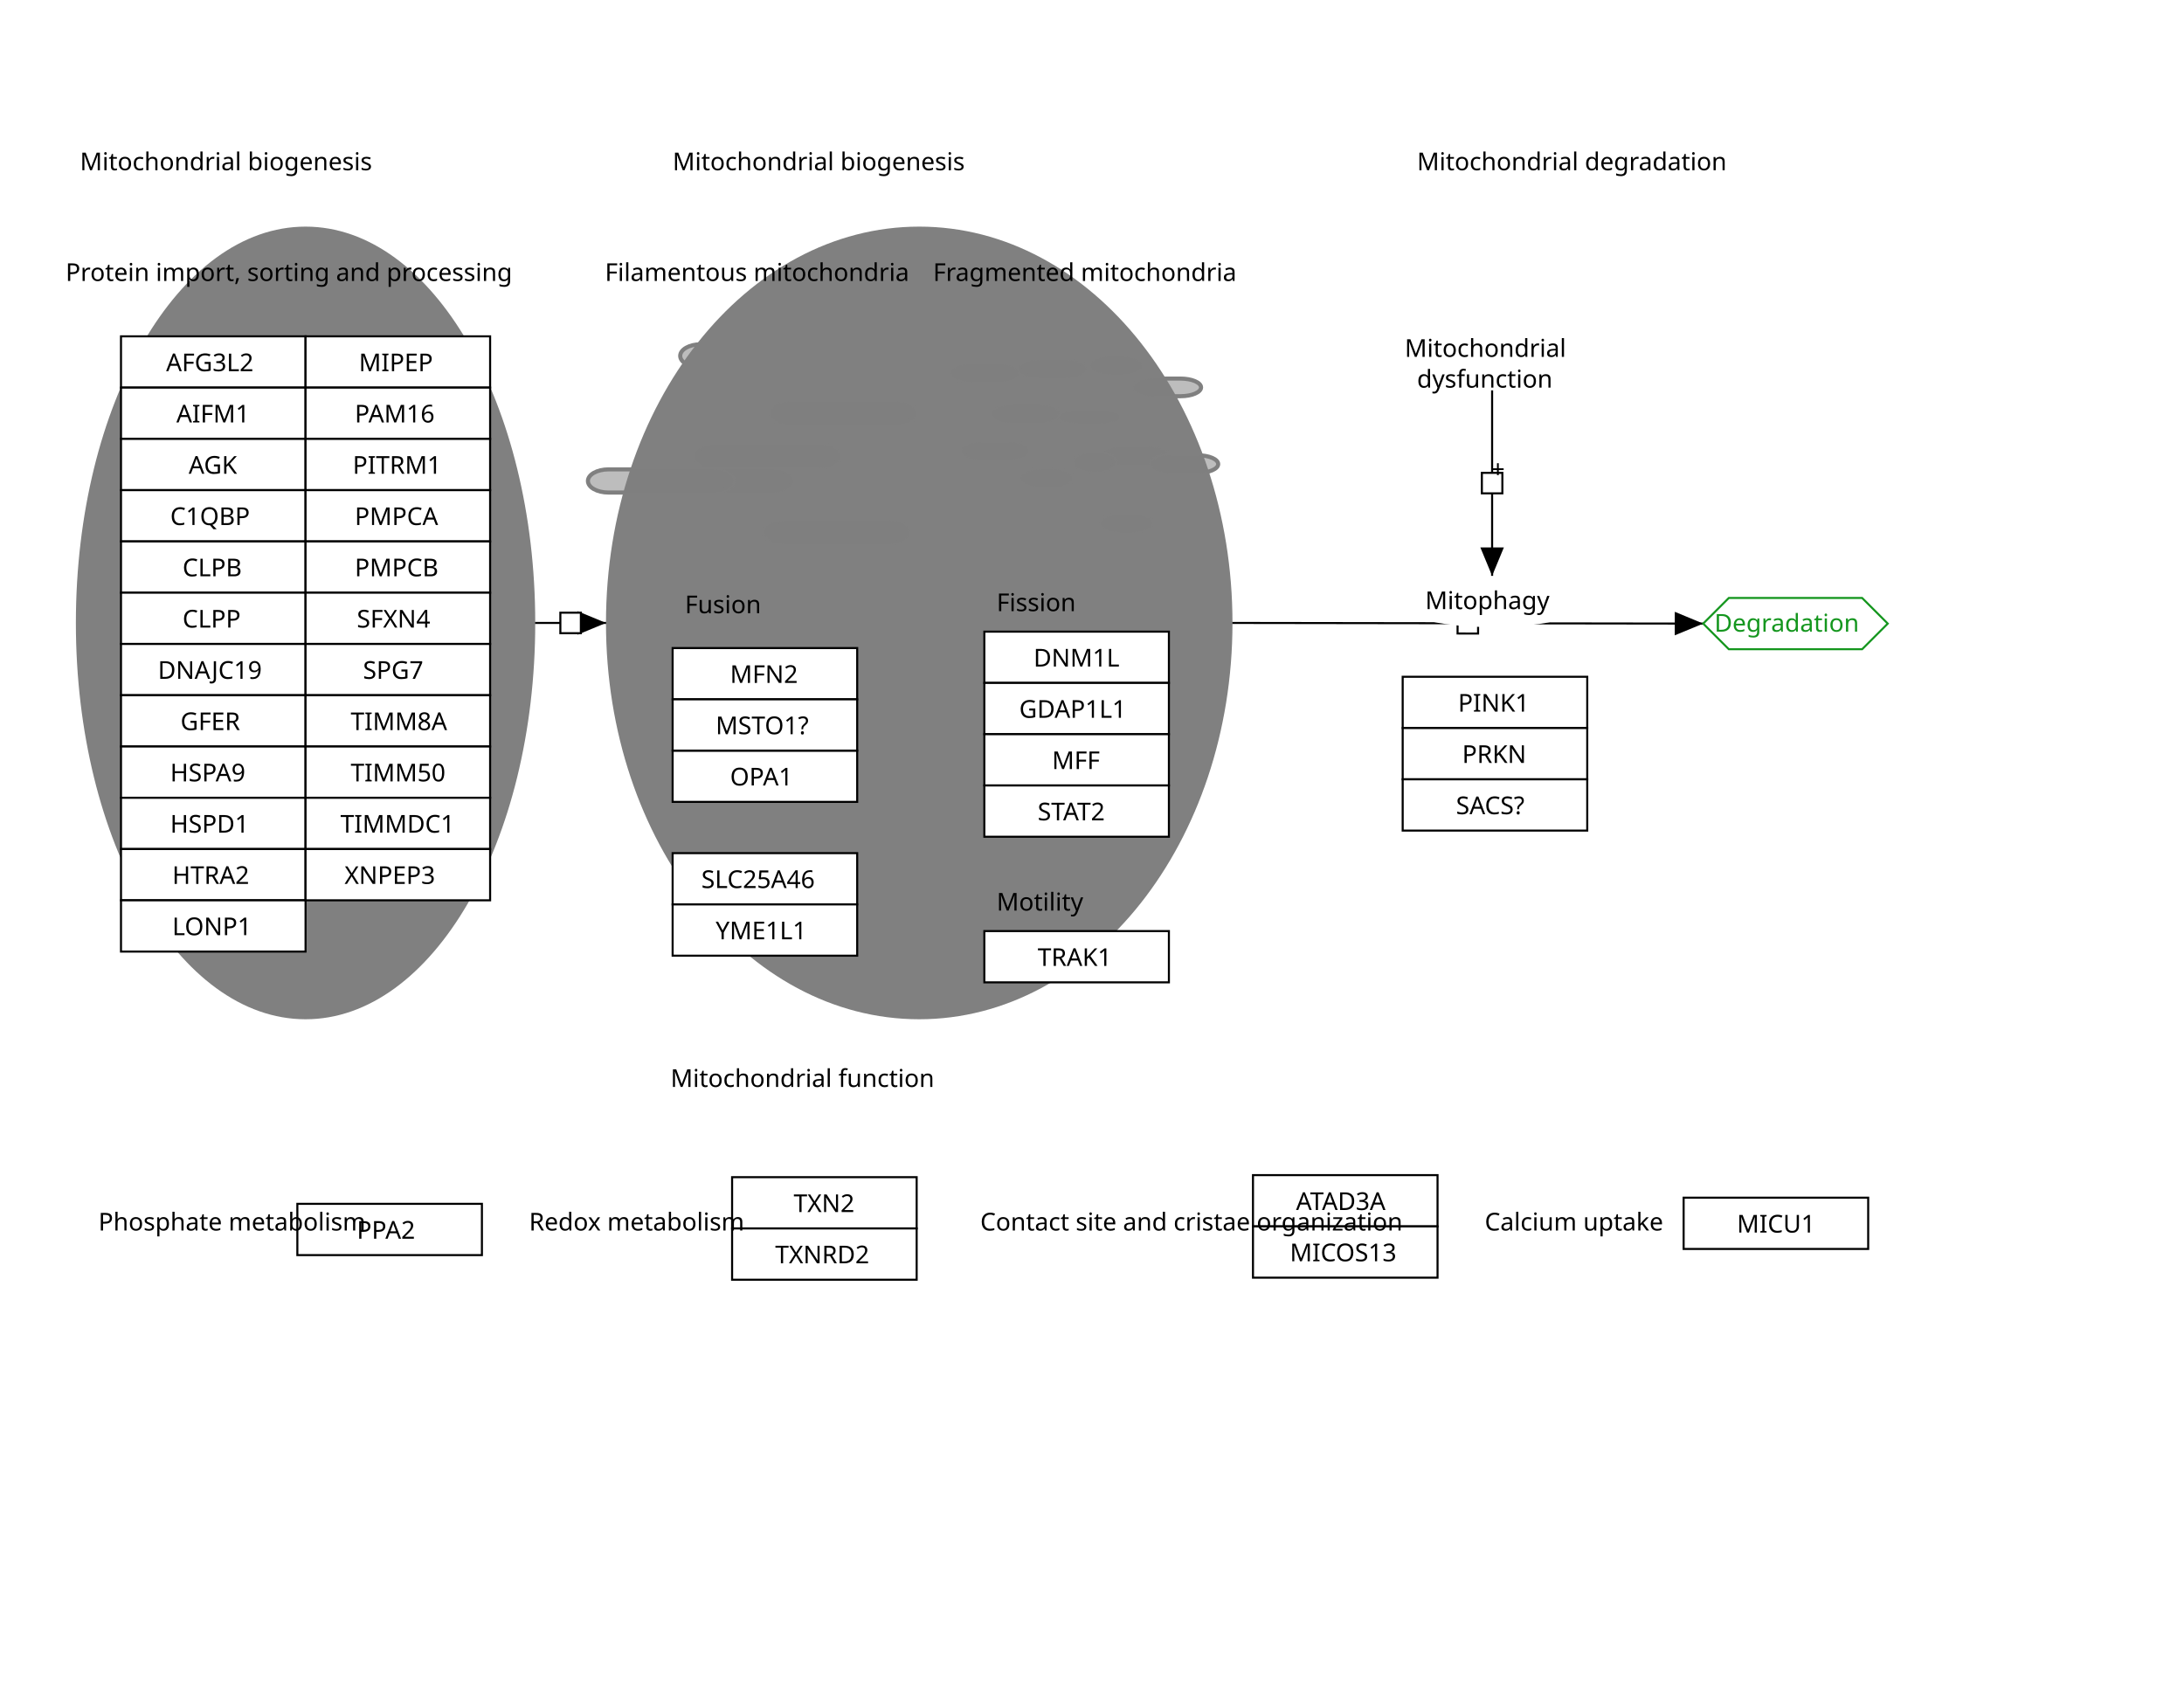
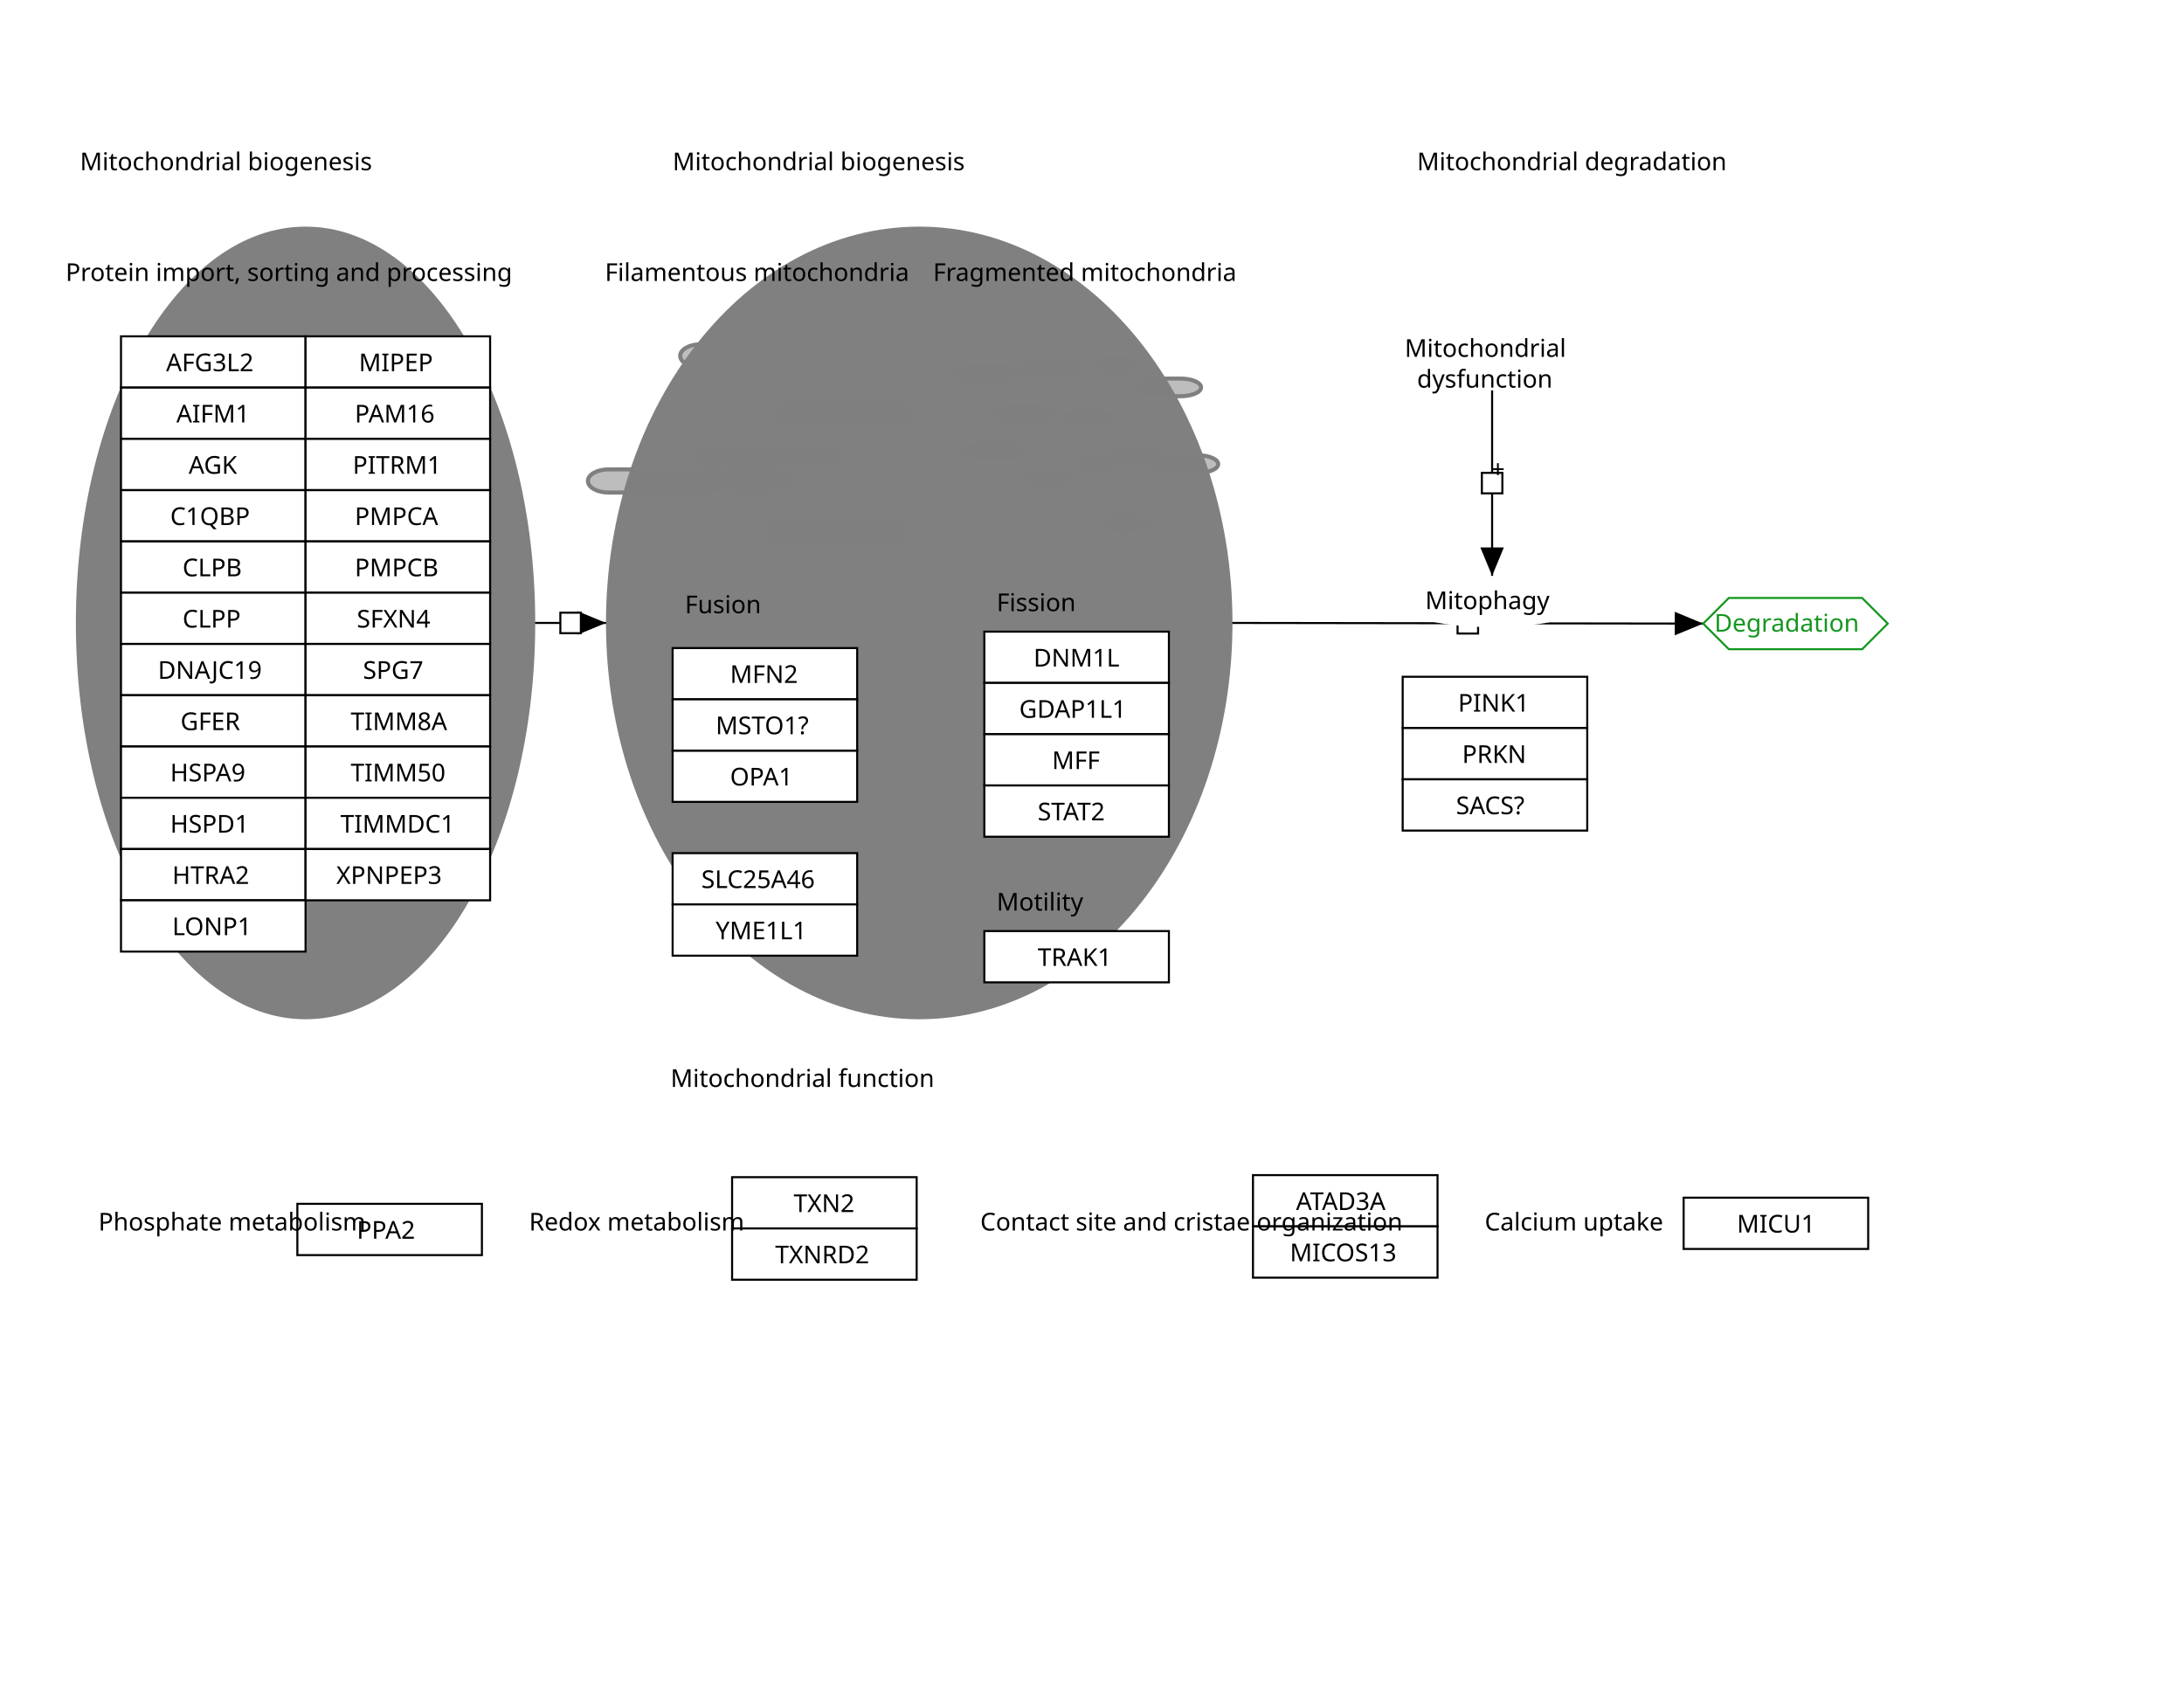
<svg xmlns="http://www.w3.org/2000/svg" fill-opacity="1" color-rendering="auto" color-interpolation="auto" text-rendering="auto" stroke="black" stroke-linecap="square" stroke-miterlimit="10" shape-rendering="auto" stroke-opacity="1" fill="black" stroke-dasharray="none" font-weight="normal" stroke-width="1" viewBox="0 0 1065 829" font-family="'Dialog'" font-style="normal" stroke-linejoin="miter" font-size="12px" stroke-dashoffset="0" image-rendering="auto">
  <defs id="genericDefs" />
  <g />
  <defs id="genericDefs" />
  <g>
    <g fill="white" text-rendering="geometricPrecision" color-interpolation="linearRGB" color-rendering="optimizeQuality" stroke="white" image-rendering="optimizeQuality">
      <rect x="-1" width="1067" height="831" y="-1" stroke="none" />
      <path fill="none" d="M261 303.75 L273.25 303.75" stroke="black" />
      <path fill="none" d="M283.25 303.75 L295.5 303.75" stroke="black" />
      <path fill="black" d="M281.642 309.49 L295.5 303.75 L281.642 298.01 Z" stroke="none" />
      <rect x="273.25" width="10" height="10" y="298.75" stroke="none" />
      <rect fill="none" x="273.25" width="10" height="10" y="298.75" stroke="black" />
    </g>
    <g font-size="10px" text-rendering="geometricPrecision" image-rendering="optimizeQuality" color-rendering="optimizeQuality" font-family="sans-serif" color-interpolation="linearRGB" font-weight="bold">
      <text x="278" xml:space="preserve" y="307" stroke="none" />
+       <path fill="none" d="M601 303.75 L710.77 303.904" />
+       <path fill="none" d="M720.77 303.918 L830.54 304.072" />
+       <path d="M816.674 309.793 L830.54 304.072 L816.69 298.312 Z" stroke="none" />
+     </g>
+     <g transform="translate(715.7701,303.9111) rotate(0.0804) translate(-715.7701,-303.9111)" fill="white" text-rendering="geometricPrecision" color-rendering="optimizeQuality" image-rendering="optimizeQuality" color-interpolation="linearRGB" stroke="white">
+       <rect x="710.77" width="10" height="10" y="298.911" stroke="none" />
+       <rect fill="none" x="710.77" width="10" height="10" y="298.911" stroke="black" />
+     </g>
+     <g font-size="10px" text-rendering="geometricPrecision" image-rendering="optimizeQuality" color-rendering="optimizeQuality" font-family="sans-serif" color-interpolation="linearRGB" font-weight="bold">
+       <text x="715" xml:space="preserve" y="307" stroke="none" />
      <path fill="none" d="M727.611 190.344 L727.611 230.566" />
      <path fill="none" d="M727.611 240.566 L727.611 280.789" />
      <path d="M721.87 266.93 L727.611 280.789 L733.351 266.93 Z" stroke="none" />
    </g>
    <g transform="translate(727.6106,235.5661) rotate(90) translate(-727.6106,-235.5661)" fill="white" text-rendering="geometricPrecision" color-rendering="optimizeQuality" image-rendering="optimizeQuality" color-interpolation="linearRGB" stroke="white">
      <rect x="722.611" width="10" height="10" y="230.566" stroke="none" />
      <rect fill="none" x="722.611" width="10" height="10" y="230.566" stroke="black" />
    </g>
    <g font-size="10px" text-rendering="geometricPrecision" image-rendering="optimizeQuality" color-rendering="optimizeQuality" font-family="sans-serif" color-interpolation="linearRGB" font-weight="bold">
      <text x="727" xml:space="preserve" y="239" stroke="none" />
-       <path fill="none" d="M601 303.75 L710.77 303.904" />
-       <path fill="none" d="M720.77 303.918 L830.54 304.072" />
-       <path d="M816.674 309.793 L830.54 304.072 L816.69 298.312 Z" stroke="none" />
-     </g>
-     <g transform="translate(715.7701,303.9111) rotate(0.0804) translate(-715.7701,-303.9111)" fill="white" text-rendering="geometricPrecision" color-rendering="optimizeQuality" image-rendering="optimizeQuality" color-interpolation="linearRGB" stroke="white">
-       <rect x="710.77" width="10" height="10" y="298.911" stroke="none" />
-       <rect fill="none" x="710.77" width="10" height="10" y="298.911" stroke="black" />
-     </g>
-     <g font-size="10px" text-rendering="geometricPrecision" image-rendering="optimizeQuality" color-rendering="optimizeQuality" font-family="sans-serif" color-interpolation="linearRGB" font-weight="bold">
-       <text x="715" xml:space="preserve" y="307" stroke="none" />
    </g>
    <g fill-opacity="0.031" fill="rgb(128,128,128)" text-rendering="geometricPrecision" color-rendering="optimizeQuality" image-rendering="optimizeQuality" stroke="rgb(128,128,128)" color-interpolation="linearRGB" stroke-opacity="0.031">
      <rect x="331.694" y="167.875" width="70.892" rx="10" ry="10" height="11.29" stroke="none" />
    </g>
    <g fill="gray" text-rendering="geometricPrecision" color-rendering="optimizeQuality" image-rendering="optimizeQuality" stroke="gray" color-interpolation="linearRGB" stroke-width="2">
      <rect x="331.694" y="167.875" fill="none" width="70.892" rx="10" ry="10" height="11.29" />
    </g>
    <g fill-opacity="0.498" fill="rgb(128,128,128)" text-rendering="geometricPrecision" color-rendering="optimizeQuality" image-rendering="optimizeQuality" stroke="rgb(128,128,128)" color-interpolation="linearRGB" stroke-opacity="0.498">
      <path d="M341.694 167.875 C336.171 167.875 331.694 170.403 331.694 173.52 L331.694 173.52 C331.694 176.638 336.171 179.166 341.694 179.166 L392.586 179.166 C398.108 179.166 402.586 176.638 402.586 173.52 L402.586 173.52 C402.586 170.403 398.108 167.875 392.586 167.875 Z" stroke="none" />
    </g>
    <g font-size="8px" fill="silver" text-rendering="geometricPrecision" image-rendering="optimizeQuality" color-rendering="optimizeQuality" font-family="sans-serif" stroke="silver" color-interpolation="linearRGB">
      <text x="331" xml:space="preserve" y="172" stroke="none"> </text>
    </g>
    <g fill="gray" text-rendering="geometricPrecision" color-interpolation="linearRGB" color-rendering="optimizeQuality" stroke="gray" image-rendering="optimizeQuality">
      <ellipse rx="112" ry="193.25" cx="149" cy="303.75" stroke="none" />
      <text fill="black" x="147" xml:space="preserve" y="308" font-family="sans-serif" stroke="none"> </text>
      <rect fill="white" x="328" width="90" height="25" y="391" stroke="none" />
      <rect fill="none" x="328" width="90" height="25" y="391" stroke="black" />
      <text fill="black" x="353" xml:space="preserve" y="408" font-family="sans-serif" stroke="none">OPA3?</text>
+       <path fill="white" d="M830.54 304.072 L843.04 291.572 L908.04 291.572 L920.54 304.072 L908.04 316.572 L843.04 316.572 Z" fill-rule="evenodd" stroke="none" />
+       <path fill="none" d="M830.54 304.072 L843.04 291.572 L908.04 291.572 L920.54 304.072 L908.04 316.572 L843.04 316.572 Z" fill-rule="evenodd" stroke="rgb(20,150,30)" />
+       <text fill="rgb(20,150,30)" x="836" xml:space="preserve" y="308" font-family="sans-serif" stroke="none">Degradation</text>
      <rect fill="white" x="59" width="90" height="25" y="164" stroke="none" />
      <rect fill="none" x="59" width="90" height="25" y="164" stroke="black" />
      <text fill="black" x="81" xml:space="preserve" y="181" font-family="sans-serif" stroke="none">AFG3L2</text>
-       <path fill="white" d="M830.54 304.072 L843.04 291.572 L908.04 291.572 L920.54 304.072 L908.04 316.572 L843.04 316.572 Z" fill-rule="evenodd" stroke="none" />
-       <path fill="none" d="M830.54 304.072 L843.04 291.572 L908.04 291.572 L920.54 304.072 L908.04 316.572 L843.04 316.572 Z" fill-rule="evenodd" stroke="rgb(20,150,30)" />
-       <text fill="rgb(20,150,30)" x="836" xml:space="preserve" y="308" font-family="sans-serif" stroke="none">Degradation</text>
      <rect fill="white" x="59" width="90" height="25" y="189" stroke="none" />
      <rect fill="none" x="59" width="90" height="25" y="189" stroke="black" />
      <text fill="black" x="86" xml:space="preserve" y="206" font-family="sans-serif" stroke="none">AIFM1</text>
      <rect fill="white" x="59" width="90" height="25" y="214" stroke="none" />
      <rect fill="none" x="59" width="90" height="25" y="214" stroke="black" />
      <text fill="black" x="92" xml:space="preserve" y="231" font-family="sans-serif" stroke="none">AGK</text>
      <rect fill="white" x="59" width="90" height="25" y="239" stroke="none" />
      <rect fill="none" x="59" width="90" height="25" y="239" stroke="black" />
      <text fill="black" x="83" xml:space="preserve" y="256" font-family="sans-serif" stroke="none">C1QBP</text>
      <rect fill="white" x="59" width="90" height="25" y="264" stroke="none" />
      <rect fill="none" x="59" width="90" height="25" y="264" stroke="black" />
      <text fill="black" x="89" xml:space="preserve" y="281" font-family="sans-serif" stroke="none">CLPB</text>
      <rect fill="white" x="59" width="90" height="25" y="289" stroke="none" />
      <rect fill="none" x="59" width="90" height="25" y="289" stroke="black" />
      <text fill="black" x="89" xml:space="preserve" y="306" font-family="sans-serif" stroke="none">CLPP</text>
      <rect fill="white" x="59" width="90" height="25" y="314" stroke="none" />
      <rect fill="none" x="59" width="90" height="25" y="314" stroke="black" />
      <text fill="black" x="77" xml:space="preserve" y="331" font-family="sans-serif" stroke="none">DNAJC19</text>
      <rect fill="white" x="59" width="90" height="25" y="339" stroke="none" />
      <rect fill="none" x="59" width="90" height="25" y="339" stroke="black" />
      <text fill="black" x="88" xml:space="preserve" y="356" font-family="sans-serif" stroke="none">GFER</text>
      <rect fill="white" x="59" width="90" height="25" y="364" stroke="none" />
      <rect fill="none" x="59" width="90" height="25" y="364" stroke="black" />
      <text fill="black" x="83" xml:space="preserve" y="381" font-family="sans-serif" stroke="none">HSPA9</text>
      <rect fill="white" x="59" width="90" height="25" y="389" stroke="none" />
      <rect fill="none" x="59" width="90" height="25" y="389" stroke="black" />
      <text fill="black" x="83" xml:space="preserve" y="406" font-family="sans-serif" stroke="none">HSPD1</text>
      <rect fill="white" x="59" width="90" height="25" y="414" stroke="none" />
      <rect fill="none" x="59" width="90" height="25" y="414" stroke="black" />
      <text fill="black" x="84" xml:space="preserve" y="431" font-family="sans-serif" stroke="none">HTRA2</text>
      <rect fill="white" x="59" width="90" height="25" y="439" stroke="none" />
      <rect fill="none" x="59" width="90" height="25" y="439" stroke="black" />
      <text fill="black" x="84" xml:space="preserve" y="456" font-family="sans-serif" stroke="none">LONP1</text>
      <rect fill="white" x="149" width="90" height="25" y="164" stroke="none" />
      <rect fill="none" x="149" width="90" height="25" y="164" stroke="black" />
      <text fill="black" x="175" xml:space="preserve" y="181" font-family="sans-serif" stroke="none">MIPEP</text>
      <rect fill="white" x="149" width="90" height="25" y="189" stroke="none" />
      <rect fill="none" x="149" width="90" height="25" y="189" stroke="black" />
      <text fill="black" x="173" xml:space="preserve" y="206" font-family="sans-serif" stroke="none">PAM16</text>
      <rect fill="white" x="149" width="90" height="25" y="214" stroke="none" />
      <rect fill="none" x="149" width="90" height="25" y="214" stroke="black" />
      <text fill="black" x="172" xml:space="preserve" y="231" font-family="sans-serif" stroke="none">PITRM1</text>
      <rect fill="white" x="149" width="90" height="25" y="239" stroke="none" />
      <rect fill="none" x="149" width="90" height="25" y="239" stroke="black" />
      <text fill="black" x="173" xml:space="preserve" y="256" font-family="sans-serif" stroke="none">PMPCA</text>
      <rect fill="white" x="149" width="90" height="25" y="264" stroke="none" />
      <rect fill="none" x="149" width="90" height="25" y="264" stroke="black" />
      <text fill="black" x="173" xml:space="preserve" y="281" font-family="sans-serif" stroke="none">PMPCB</text>
      <rect fill="white" x="149" width="90" height="25" y="289" stroke="none" />
      <rect fill="none" x="149" width="90" height="25" y="289" stroke="black" />
      <text fill="black" x="174" xml:space="preserve" y="306" font-family="sans-serif" stroke="none">SFXN4</text>
      <rect fill="white" x="149" width="90" height="25" y="314" stroke="none" />
      <rect fill="none" x="149" width="90" height="25" y="314" stroke="black" />
      <text fill="black" x="177" xml:space="preserve" y="331" font-family="sans-serif" stroke="none">SPG7</text>
      <rect fill="white" x="149" width="90" height="25" y="339" stroke="none" />
      <rect fill="none" x="149" width="90" height="25" y="339" stroke="black" />
      <text fill="black" x="171" xml:space="preserve" y="356" font-family="sans-serif" stroke="none">TIMM8A</text>
      <rect fill="white" x="149" width="90" height="25" y="364" stroke="none" />
      <rect fill="none" x="149" width="90" height="25" y="364" stroke="black" />
      <text fill="black" x="171" xml:space="preserve" y="381" font-family="sans-serif" stroke="none">TIMM50</text>
      <rect fill="white" x="149" width="90" height="25" y="389" stroke="none" />
      <rect fill="none" x="149" width="90" height="25" y="389" stroke="black" />
      <text fill="black" x="166" xml:space="preserve" y="406" font-family="sans-serif" stroke="none">TIMMDC1</text>
      <rect fill="white" x="149" width="90" height="25" y="414" stroke="none" />
      <rect fill="none" x="149" width="90" height="25" y="414" stroke="black" />
-       <text fill="black" x="168" xml:space="preserve" y="431" font-family="sans-serif" stroke="none">XNPEP3 </text>
+       <text fill="black" x="164" xml:space="preserve" y="431" font-family="sans-serif" stroke="none">XPNPEP3 </text>
      <ellipse rx="152.75" ry="193.25" cx="448.25" cy="303.75" stroke="none" />
      <text fill="black" x="446" xml:space="preserve" y="308" font-family="sans-serif" stroke="none"> </text>
      <rect fill="white" x="480" width="90" height="25" y="308" stroke="none" />
      <rect fill="none" x="480" width="90" height="25" y="308" stroke="black" />
      <text fill="black" x="504" xml:space="preserve" y="325" font-family="sans-serif" stroke="none">DNM1L</text>
      <rect fill="white" x="480" width="90" height="25" y="333" stroke="none" />
      <rect fill="none" x="480" width="90" height="25" y="333" stroke="black" />
      <text fill="black" x="497" xml:space="preserve" y="350" font-family="sans-serif" stroke="none">GDAP1L1</text>
      <rect fill="white" x="480" width="90" height="25" y="358" stroke="none" />
      <rect fill="none" x="480" width="90" height="25" y="358" stroke="black" />
      <text fill="black" x="513" xml:space="preserve" y="375" font-family="sans-serif" stroke="none">MFF</text>
      <rect fill="white" x="480" width="90" height="25" y="383" stroke="none" />
      <rect fill="none" x="480" width="90" height="25" y="383" stroke="black" />
      <text fill="black" x="506" xml:space="preserve" y="400" font-family="sans-serif" stroke="none">STAT2</text>
      <rect fill="white" x="480" width="90" height="25" y="454" stroke="none" />
      <rect fill="none" x="480" width="90" height="25" y="454" stroke="black" />
      <text fill="black" x="506" xml:space="preserve" y="471" font-family="sans-serif" stroke="none">TRAK1</text>
    </g>
    <g fill-opacity="0.031" fill="rgb(128,128,128)" text-rendering="geometricPrecision" color-rendering="optimizeQuality" image-rendering="optimizeQuality" stroke="rgb(128,128,128)" color-interpolation="linearRGB" stroke-opacity="0.031">
      <rect x="338.694" y="216.875" width="70.892" rx="10" ry="10" height="11.29" stroke="none" />
    </g>
    <g fill="gray" text-rendering="geometricPrecision" color-rendering="optimizeQuality" image-rendering="optimizeQuality" stroke="gray" color-interpolation="linearRGB" stroke-width="2">
      <rect x="338.694" y="216.875" fill="none" width="70.892" rx="10" ry="10" height="11.29" />
    </g>
    <g fill-opacity="0.498" fill="rgb(128,128,128)" text-rendering="geometricPrecision" color-rendering="optimizeQuality" image-rendering="optimizeQuality" stroke="rgb(128,128,128)" color-interpolation="linearRGB" stroke-opacity="0.498">
      <path d="M348.694 216.875 C343.171 216.875 338.694 219.403 338.694 222.52 L338.694 222.52 C338.694 225.638 343.171 228.166 348.694 228.166 L399.586 228.166 C405.108 228.166 409.586 225.638 409.586 222.52 L409.586 222.52 C409.586 219.403 405.108 216.875 399.586 216.875 Z" stroke="none" />
    </g>
    <g font-size="8px" fill="silver" text-rendering="geometricPrecision" image-rendering="optimizeQuality" color-rendering="optimizeQuality" font-family="sans-serif" stroke="silver" color-interpolation="linearRGB">
      <text x="338" xml:space="preserve" y="221" stroke="none"> </text>
    </g>
    <g fill-opacity="0.031" fill="rgb(128,128,128)" text-rendering="geometricPrecision" color-rendering="optimizeQuality" image-rendering="optimizeQuality" stroke="rgb(128,128,128)" color-interpolation="linearRGB" stroke-opacity="0.031">
      <rect x="375.694" y="195.875" width="70.892" rx="10" ry="10" height="11.29" stroke="none" />
    </g>
    <g fill="gray" text-rendering="geometricPrecision" color-rendering="optimizeQuality" image-rendering="optimizeQuality" stroke="gray" color-interpolation="linearRGB" stroke-width="2">
      <rect x="375.694" y="195.875" fill="none" width="70.892" rx="10" ry="10" height="11.29" />
    </g>
    <g fill-opacity="0.498" fill="rgb(128,128,128)" text-rendering="geometricPrecision" color-rendering="optimizeQuality" image-rendering="optimizeQuality" stroke="rgb(128,128,128)" color-interpolation="linearRGB" stroke-opacity="0.498">
      <path d="M385.694 195.875 C380.171 195.875 375.694 198.403 375.694 201.52 L375.694 201.52 C375.694 204.638 380.171 207.166 385.694 207.166 L436.586 207.166 C442.108 207.166 446.586 204.638 446.586 201.52 L446.586 201.52 C446.586 198.403 442.108 195.875 436.586 195.875 Z" stroke="none" />
    </g>
    <g font-size="8px" fill="silver" text-rendering="geometricPrecision" image-rendering="optimizeQuality" color-rendering="optimizeQuality" font-family="sans-serif" stroke="silver" color-interpolation="linearRGB">
      <text x="375" xml:space="preserve" y="200" stroke="none"> </text>
    </g>
    <g fill-opacity="0.031" fill="rgb(128,128,128)" text-rendering="geometricPrecision" color-rendering="optimizeQuality" image-rendering="optimizeQuality" stroke="rgb(128,128,128)" color-interpolation="linearRGB" stroke-opacity="0.031">
      <rect x="372.694" y="253.875" width="70.892" rx="10" ry="10" height="11.29" stroke="none" />
    </g>
    <g fill="gray" text-rendering="geometricPrecision" color-rendering="optimizeQuality" image-rendering="optimizeQuality" stroke="gray" color-interpolation="linearRGB" stroke-width="2">
      <rect x="372.694" y="253.875" fill="none" width="70.892" rx="10" ry="10" height="11.29" />
    </g>
    <g fill-opacity="0.498" fill="rgb(128,128,128)" text-rendering="geometricPrecision" color-rendering="optimizeQuality" image-rendering="optimizeQuality" stroke="rgb(128,128,128)" color-interpolation="linearRGB" stroke-opacity="0.498">
      <path d="M382.694 253.875 C377.171 253.875 372.694 256.403 372.694 259.521 C372.694 262.638 377.171 265.166 382.694 265.166 L433.586 265.166 C439.108 265.166 443.586 262.638 443.586 259.521 C443.586 256.403 439.108 253.875 433.586 253.875 Z" stroke="none" />
    </g>
    <g font-size="8px" fill="silver" text-rendering="geometricPrecision" image-rendering="optimizeQuality" color-rendering="optimizeQuality" font-family="sans-serif" stroke="silver" color-interpolation="linearRGB">
      <text x="372" xml:space="preserve" y="258" stroke="none"> </text>
    </g>
    <g fill-opacity="0.031" fill="rgb(128,128,128)" text-rendering="geometricPrecision" color-rendering="optimizeQuality" image-rendering="optimizeQuality" stroke="rgb(128,128,128)" color-interpolation="linearRGB" stroke-opacity="0.031">
      <rect x="315.694" y="228.875" width="70.892" rx="10" ry="10" height="11.29" stroke="none" />
    </g>
    <g fill="gray" text-rendering="geometricPrecision" color-rendering="optimizeQuality" image-rendering="optimizeQuality" stroke="gray" color-interpolation="linearRGB" stroke-width="2">
      <rect x="315.694" y="228.875" fill="none" width="70.892" rx="10" ry="10" height="11.29" />
    </g>
    <g fill-opacity="0.498" fill="rgb(128,128,128)" text-rendering="geometricPrecision" color-rendering="optimizeQuality" image-rendering="optimizeQuality" stroke="rgb(128,128,128)" color-interpolation="linearRGB" stroke-opacity="0.498">
      <path d="M325.694 228.875 C320.171 228.875 315.694 231.403 315.694 234.52 L315.694 234.52 C315.694 237.638 320.171 240.166 325.694 240.166 L376.586 240.166 C382.108 240.166 386.586 237.638 386.586 234.52 L386.586 234.52 C386.586 231.403 382.108 228.875 376.586 228.875 Z" stroke="none" />
    </g>
    <g font-size="8px" fill="silver" text-rendering="geometricPrecision" image-rendering="optimizeQuality" color-rendering="optimizeQuality" font-family="sans-serif" stroke="silver" color-interpolation="linearRGB">
      <text x="315" xml:space="preserve" y="233" stroke="none"> </text>
    </g>
    <g fill-opacity="0.031" fill="rgb(128,128,128)" text-rendering="geometricPrecision" color-rendering="optimizeQuality" image-rendering="optimizeQuality" stroke="rgb(128,128,128)" color-interpolation="linearRGB" stroke-opacity="0.031">
      <rect x="286.694" y="228.875" width="70.892" rx="10" ry="10" height="11.29" stroke="none" />
    </g>
    <g fill="gray" text-rendering="geometricPrecision" color-rendering="optimizeQuality" image-rendering="optimizeQuality" stroke="gray" color-interpolation="linearRGB" stroke-width="2">
      <rect x="286.694" y="228.875" fill="none" width="70.892" rx="10" ry="10" height="11.29" />
    </g>
    <g fill-opacity="0.498" fill="rgb(128,128,128)" text-rendering="geometricPrecision" color-rendering="optimizeQuality" image-rendering="optimizeQuality" stroke="rgb(128,128,128)" color-interpolation="linearRGB" stroke-opacity="0.498">
      <path d="M296.694 228.875 C291.171 228.875 286.694 231.403 286.694 234.52 L286.694 234.52 C286.694 237.638 291.171 240.166 296.694 240.166 L347.586 240.166 C353.108 240.166 357.586 237.638 357.586 234.52 L357.586 234.52 C357.586 231.403 353.108 228.875 347.586 228.875 Z" stroke="none" />
    </g>
    <g font-size="8px" fill="silver" text-rendering="geometricPrecision" image-rendering="optimizeQuality" color-rendering="optimizeQuality" font-family="sans-serif" stroke="silver" color-interpolation="linearRGB">
      <text x="286" xml:space="preserve" y="233" stroke="none"> </text>
    </g>
    <g fill-opacity="0.031" fill="rgb(128,128,128)" text-rendering="geometricPrecision" color-rendering="optimizeQuality" image-rendering="optimizeQuality" stroke="rgb(128,128,128)" color-interpolation="linearRGB" stroke-opacity="0.031">
      <rect x="463.853" y="177.6" width="32.829" rx="10" ry="10" height="8.598" stroke="none" />
    </g>
    <g fill="gray" text-rendering="geometricPrecision" color-rendering="optimizeQuality" image-rendering="optimizeQuality" stroke="gray" color-interpolation="linearRGB" stroke-width="2">
      <rect x="463.853" y="177.6" fill="none" width="32.829" rx="10" ry="10" height="8.598" />
    </g>
    <g fill-opacity="0.498" fill="rgb(128,128,128)" text-rendering="geometricPrecision" color-rendering="optimizeQuality" image-rendering="optimizeQuality" stroke="rgb(128,128,128)" color-interpolation="linearRGB" stroke-opacity="0.498">
      <path d="M473.853 177.6 C468.33 177.6 463.853 179.525 463.853 181.899 C463.853 184.274 468.33 186.199 473.853 186.199 L486.682 186.199 C492.205 186.199 496.682 184.274 496.682 181.899 C496.682 179.525 492.205 177.6 486.682 177.6 Z" stroke="none" />
    </g>
    <g font-size="6px" fill="silver" text-rendering="geometricPrecision" image-rendering="optimizeQuality" color-rendering="optimizeQuality" font-family="sans-serif" stroke="silver" color-interpolation="linearRGB">
      <text x="463" xml:space="preserve" y="181" stroke="none"> </text>
    </g>
    <g fill-opacity="0.031" fill="rgb(128,128,128)" text-rendering="geometricPrecision" color-rendering="optimizeQuality" image-rendering="optimizeQuality" stroke="rgb(128,128,128)" color-interpolation="linearRGB" stroke-opacity="0.031">
      <rect x="468.853" y="215.6" width="32.829" rx="10" ry="10" height="8.598" stroke="none" />
    </g>
    <g fill="gray" text-rendering="geometricPrecision" color-rendering="optimizeQuality" image-rendering="optimizeQuality" stroke="gray" color-interpolation="linearRGB" stroke-width="2">
      <rect x="468.853" y="215.6" fill="none" width="32.829" rx="10" ry="10" height="8.598" />
    </g>
    <g fill-opacity="0.498" fill="rgb(128,128,128)" text-rendering="geometricPrecision" color-rendering="optimizeQuality" image-rendering="optimizeQuality" stroke="rgb(128,128,128)" color-interpolation="linearRGB" stroke-opacity="0.498">
      <path d="M478.853 215.6 C473.33 215.6 468.853 217.525 468.853 219.899 C468.853 222.274 473.33 224.199 478.853 224.199 L491.682 224.199 C497.205 224.199 501.682 222.274 501.682 219.899 C501.682 217.525 497.205 215.6 491.682 215.6 Z" stroke="none" />
    </g>
    <g font-size="6px" fill="silver" text-rendering="geometricPrecision" image-rendering="optimizeQuality" color-rendering="optimizeQuality" font-family="sans-serif" stroke="silver" color-interpolation="linearRGB">
      <text x="468" xml:space="preserve" y="219" stroke="none"> </text>
    </g>
    <g fill-opacity="0.031" fill="rgb(128,128,128)" text-rendering="geometricPrecision" color-rendering="optimizeQuality" image-rendering="optimizeQuality" stroke="rgb(128,128,128)" color-interpolation="linearRGB" stroke-opacity="0.031">
      <rect x="483.853" y="197.6" width="32.829" rx="10" ry="10" height="8.598" stroke="none" />
    </g>
    <g fill="gray" text-rendering="geometricPrecision" color-rendering="optimizeQuality" image-rendering="optimizeQuality" stroke="gray" color-interpolation="linearRGB" stroke-width="2">
      <rect x="483.853" y="197.6" fill="none" width="32.829" rx="10" ry="10" height="8.598" />
    </g>
    <g fill-opacity="0.498" fill="rgb(128,128,128)" text-rendering="geometricPrecision" color-rendering="optimizeQuality" image-rendering="optimizeQuality" stroke="rgb(128,128,128)" color-interpolation="linearRGB" stroke-opacity="0.498">
      <path d="M493.853 197.6 C488.33 197.6 483.853 199.525 483.853 201.899 C483.853 204.274 488.33 206.199 493.853 206.199 L506.682 206.199 C512.205 206.199 516.682 204.274 516.682 201.899 C516.682 199.525 512.205 197.6 506.682 197.6 Z" stroke="none" />
    </g>
    <g font-size="6px" fill="silver" text-rendering="geometricPrecision" image-rendering="optimizeQuality" color-rendering="optimizeQuality" font-family="sans-serif" stroke="silver" color-interpolation="linearRGB">
      <text x="483" xml:space="preserve" y="201" stroke="none"> </text>
    </g>
    <g fill-opacity="0.031" fill="rgb(128,128,128)" text-rendering="geometricPrecision" color-rendering="optimizeQuality" image-rendering="optimizeQuality" stroke="rgb(128,128,128)" color-interpolation="linearRGB" stroke-opacity="0.031">
      <rect x="496.853" y="175.6" width="32.829" rx="10" ry="10" height="8.598" stroke="none" />
    </g>
    <g fill="gray" text-rendering="geometricPrecision" color-rendering="optimizeQuality" image-rendering="optimizeQuality" stroke="gray" color-interpolation="linearRGB" stroke-width="2">
      <rect x="496.853" y="175.6" fill="none" width="32.829" rx="10" ry="10" height="8.598" />
    </g>
    <g fill-opacity="0.498" fill="rgb(128,128,128)" text-rendering="geometricPrecision" color-rendering="optimizeQuality" image-rendering="optimizeQuality" stroke="rgb(128,128,128)" color-interpolation="linearRGB" stroke-opacity="0.498">
      <path d="M506.853 175.6 C501.33 175.6 496.853 177.525 496.853 179.899 C496.853 182.274 501.33 184.199 506.853 184.199 L519.682 184.199 C525.205 184.199 529.682 182.274 529.682 179.899 C529.682 177.525 525.205 175.6 519.682 175.6 Z" stroke="none" />
    </g>
    <g font-size="6px" fill="silver" text-rendering="geometricPrecision" image-rendering="optimizeQuality" color-rendering="optimizeQuality" font-family="sans-serif" stroke="silver" color-interpolation="linearRGB">
      <text x="496" xml:space="preserve" y="179" stroke="none"> </text>
    </g>
    <g fill-opacity="0.031" fill="rgb(128,128,128)" text-rendering="geometricPrecision" color-rendering="optimizeQuality" image-rendering="optimizeQuality" stroke="rgb(128,128,128)" color-interpolation="linearRGB" stroke-opacity="0.031">
      <rect x="516.554" y="200.328" width="29.521" rx="10" ry="10" height="6.029" stroke="none" />
    </g>
    <g fill="gray" text-rendering="geometricPrecision" color-rendering="optimizeQuality" image-rendering="optimizeQuality" stroke="gray" color-interpolation="linearRGB" stroke-width="2">
      <rect x="516.554" y="200.328" fill="none" width="29.521" rx="10" ry="10" height="6.029" />
    </g>
    <g fill-opacity="0.498" fill="rgb(128,128,128)" text-rendering="geometricPrecision" color-rendering="optimizeQuality" image-rendering="optimizeQuality" stroke="rgb(128,128,128)" color-interpolation="linearRGB" stroke-opacity="0.498">
      <path d="M526.554 200.328 C521.031 200.328 516.554 201.678 516.554 203.343 L516.554 203.343 C516.554 205.008 521.031 206.358 526.554 206.358 L536.075 206.358 C541.598 206.358 546.075 205.008 546.075 203.343 L546.075 203.343 C546.075 201.678 541.598 200.328 536.075 200.328 Z" stroke="none" />
    </g>
    <g font-size="4px" fill="silver" text-rendering="geometricPrecision" image-rendering="optimizeQuality" color-rendering="optimizeQuality" font-family="sans-serif" stroke="silver" color-interpolation="linearRGB">
      <text x="516" xml:space="preserve" y="202" stroke="none"> </text>
    </g>
    <g fill-opacity="0.031" fill="rgb(128,128,128)" text-rendering="geometricPrecision" color-rendering="optimizeQuality" image-rendering="optimizeQuality" stroke="rgb(128,128,128)" color-interpolation="linearRGB" stroke-opacity="0.031">
      <rect x="536.984" y="218.021" width="32.829" rx="10" ry="10" height="8.598" stroke="none" />
    </g>
    <g fill="gray" text-rendering="geometricPrecision" color-rendering="optimizeQuality" image-rendering="optimizeQuality" stroke="gray" color-interpolation="linearRGB" stroke-width="2">
      <rect x="536.984" y="218.021" fill="none" width="32.829" rx="10" ry="10" height="8.598" />
    </g>
    <g fill-opacity="0.498" fill="rgb(128,128,128)" text-rendering="geometricPrecision" color-rendering="optimizeQuality" image-rendering="optimizeQuality" stroke="rgb(128,128,128)" color-interpolation="linearRGB" stroke-opacity="0.498">
      <path d="M546.984 218.021 C541.461 218.021 536.984 219.946 536.984 222.321 C536.984 224.695 541.461 226.62 546.984 226.62 L559.813 226.62 C565.336 226.62 569.813 224.695 569.813 222.321 C569.813 219.946 565.336 218.021 559.813 218.021 Z" stroke="none" />
    </g>
    <g font-size="6px" fill="silver" text-rendering="geometricPrecision" image-rendering="optimizeQuality" color-rendering="optimizeQuality" font-family="sans-serif" stroke="silver" color-interpolation="linearRGB">
      <text x="536" xml:space="preserve" y="222" stroke="none"> </text>
    </g>
    <g fill-opacity="0.031" fill="rgb(128,128,128)" text-rendering="geometricPrecision" color-rendering="optimizeQuality" image-rendering="optimizeQuality" stroke="rgb(128,128,128)" color-interpolation="linearRGB" stroke-opacity="0.031">
      <rect x="561.208" y="221.995" width="32.829" rx="10" ry="10" height="8.598" stroke="none" />
    </g>
    <g fill="gray" text-rendering="geometricPrecision" color-rendering="optimizeQuality" image-rendering="optimizeQuality" stroke="gray" color-interpolation="linearRGB" stroke-width="2">
      <rect x="561.208" y="221.995" fill="none" width="32.829" rx="10" ry="10" height="8.598" />
    </g>
    <g fill-opacity="0.498" fill="rgb(128,128,128)" text-rendering="geometricPrecision" color-rendering="optimizeQuality" image-rendering="optimizeQuality" stroke="rgb(128,128,128)" color-interpolation="linearRGB" stroke-opacity="0.498">
      <path d="M571.208 221.995 C565.685 221.995 561.208 223.92 561.208 226.294 C561.208 228.668 565.685 230.593 571.208 230.593 L584.037 230.593 C589.56 230.593 594.037 228.668 594.037 226.294 C594.037 223.92 589.56 221.995 584.037 221.995 Z" stroke="none" />
    </g>
    <g font-size="6px" fill="silver" text-rendering="geometricPrecision" image-rendering="optimizeQuality" color-rendering="optimizeQuality" font-family="sans-serif" stroke="silver" color-interpolation="linearRGB">
      <text x="561" xml:space="preserve" y="225" stroke="none"> </text>
    </g>
    <g fill-opacity="0.031" fill="rgb(128,128,128)" text-rendering="geometricPrecision" color-rendering="optimizeQuality" image-rendering="optimizeQuality" stroke="rgb(128,128,128)" color-interpolation="linearRGB" stroke-opacity="0.031">
      <rect x="552.853" y="184.6" width="32.829" rx="10" ry="10" height="8.598" stroke="none" />
    </g>
    <g fill="gray" text-rendering="geometricPrecision" color-rendering="optimizeQuality" image-rendering="optimizeQuality" stroke="gray" color-interpolation="linearRGB" stroke-width="2">
      <rect x="552.853" y="184.6" fill="none" width="32.829" rx="10" ry="10" height="8.598" />
    </g>
    <g fill-opacity="0.498" fill="rgb(128,128,128)" text-rendering="geometricPrecision" color-rendering="optimizeQuality" image-rendering="optimizeQuality" stroke="rgb(128,128,128)" color-interpolation="linearRGB" stroke-opacity="0.498">
      <path d="M562.853 184.6 C557.33 184.6 552.853 186.525 552.853 188.899 C552.853 191.274 557.33 193.199 562.853 193.199 L575.682 193.199 C581.205 193.199 585.682 191.274 585.682 188.899 C585.682 186.525 581.205 184.6 575.682 184.6 Z" stroke="none" />
    </g>
    <g font-size="6px" fill="silver" text-rendering="geometricPrecision" image-rendering="optimizeQuality" color-rendering="optimizeQuality" font-family="sans-serif" stroke="silver" color-interpolation="linearRGB">
      <text x="552" xml:space="preserve" y="188" stroke="none"> </text>
    </g>
    <g fill-opacity="0.031" fill="rgb(128,128,128)" text-rendering="geometricPrecision" color-rendering="optimizeQuality" image-rendering="optimizeQuality" stroke="rgb(128,128,128)" color-interpolation="linearRGB" stroke-opacity="0.031">
      <rect x="531.864" y="173.903" width="24.96" rx="10" ry="10" height="8.598" stroke="none" />
    </g>
    <g fill="gray" text-rendering="geometricPrecision" color-rendering="optimizeQuality" image-rendering="optimizeQuality" stroke="gray" color-interpolation="linearRGB" stroke-width="2">
      <rect x="531.864" y="173.903" fill="none" width="24.96" rx="10" ry="10" height="8.598" />
    </g>
    <g fill-opacity="0.498" fill="rgb(128,128,128)" text-rendering="geometricPrecision" color-rendering="optimizeQuality" image-rendering="optimizeQuality" stroke="rgb(128,128,128)" color-interpolation="linearRGB" stroke-opacity="0.498">
      <path d="M541.864 173.903 C536.341 173.903 531.864 175.827 531.864 178.202 C531.864 180.576 536.341 182.501 541.864 182.501 L546.824 182.501 C552.347 182.501 556.824 180.576 556.824 178.202 C556.824 175.827 552.347 173.903 546.824 173.903 Z" stroke="none" />
    </g>
    <g font-size="6px" fill="silver" text-rendering="geometricPrecision" image-rendering="optimizeQuality" color-rendering="optimizeQuality" font-family="sans-serif" stroke="silver" color-interpolation="linearRGB">
      <text x="531" xml:space="preserve" y="177" stroke="none"> </text>
    </g>
    <g fill-opacity="0.031" fill="rgb(128,128,128)" text-rendering="geometricPrecision" color-rendering="optimizeQuality" image-rendering="optimizeQuality" stroke="rgb(128,128,128)" color-interpolation="linearRGB" stroke-opacity="0.031">
      <rect x="497.864" y="228.903" width="24.96" rx="10" ry="10" height="8.598" stroke="none" />
    </g>
    <g fill="gray" text-rendering="geometricPrecision" color-rendering="optimizeQuality" image-rendering="optimizeQuality" stroke="gray" color-interpolation="linearRGB" stroke-width="2">
      <rect x="497.864" y="228.903" fill="none" width="24.96" rx="10" ry="10" height="8.598" />
    </g>
    <g fill-opacity="0.498" fill="rgb(128,128,128)" text-rendering="geometricPrecision" color-rendering="optimizeQuality" image-rendering="optimizeQuality" stroke="rgb(128,128,128)" color-interpolation="linearRGB" stroke-opacity="0.498">
      <path d="M507.864 228.903 C502.341 228.903 497.864 230.827 497.864 233.202 C497.864 235.576 502.341 237.501 507.864 237.501 L512.824 237.501 C518.347 237.501 522.824 235.576 522.824 233.202 C522.824 230.827 518.347 228.903 512.824 228.903 Z" stroke="none" />
    </g>
    <g font-size="6px" fill="silver" text-rendering="geometricPrecision" image-rendering="optimizeQuality" color-rendering="optimizeQuality" font-family="sans-serif" stroke="silver" color-interpolation="linearRGB">
      <text x="497" xml:space="preserve" y="232" stroke="none"> </text>
    </g>
    <g fill-opacity="0.031" fill="rgb(128,128,128)" text-rendering="geometricPrecision" color-rendering="optimizeQuality" image-rendering="optimizeQuality" stroke="rgb(128,128,128)" color-interpolation="linearRGB" stroke-opacity="0.031">
      <rect x="536.864" y="250.903" width="24.96" rx="10" ry="10" height="8.598" stroke="none" />
    </g>
    <g fill="gray" text-rendering="geometricPrecision" color-rendering="optimizeQuality" image-rendering="optimizeQuality" stroke="gray" color-interpolation="linearRGB" stroke-width="2">
      <rect x="536.864" y="250.903" fill="none" width="24.96" rx="10" ry="10" height="8.598" />
    </g>
    <g fill-opacity="0.498" fill="rgb(128,128,128)" text-rendering="geometricPrecision" color-rendering="optimizeQuality" image-rendering="optimizeQuality" stroke="rgb(128,128,128)" color-interpolation="linearRGB" stroke-opacity="0.498">
      <path d="M546.864 250.903 C541.341 250.903 536.864 252.827 536.864 255.202 C536.864 257.576 541.341 259.501 546.864 259.501 L551.824 259.501 C557.347 259.501 561.824 257.576 561.824 255.202 C561.824 252.827 557.347 250.903 551.824 250.903 Z" stroke="none" />
    </g>
    <g font-size="6px" fill="silver" text-rendering="geometricPrecision" image-rendering="optimizeQuality" color-rendering="optimizeQuality" font-family="sans-serif" stroke="silver" color-interpolation="linearRGB">
      <text x="536" xml:space="preserve" y="254" stroke="none"> </text>
    </g>
    <g fill-opacity="0.031" fill="rgb(128,128,128)" text-rendering="geometricPrecision" color-rendering="optimizeQuality" image-rendering="optimizeQuality" stroke="rgb(128,128,128)" color-interpolation="linearRGB" stroke-opacity="0.031">
      <rect x="523.799" y="220.737" width="20.177" rx="10" ry="10" height="9.305" stroke="none" />
    </g>
    <g fill="gray" text-rendering="geometricPrecision" color-rendering="optimizeQuality" image-rendering="optimizeQuality" stroke="gray" color-interpolation="linearRGB" stroke-width="2">
      <rect x="523.799" y="220.737" fill="none" width="20.177" rx="10" ry="10" height="9.305" />
    </g>
    <g fill-opacity="0.498" fill="rgb(128,128,128)" text-rendering="geometricPrecision" color-rendering="optimizeQuality" image-rendering="optimizeQuality" stroke="rgb(128,128,128)" color-interpolation="linearRGB" stroke-opacity="0.498">
      <path d="M533.799 220.737 C528.276 220.737 523.799 222.82 523.799 225.389 L523.799 225.389 C523.799 227.959 528.276 230.042 533.799 230.042 L533.976 230.042 C539.499 230.042 543.976 227.959 543.976 225.389 L543.976 225.389 C543.976 222.82 539.499 220.737 533.976 220.737 Z" stroke="none" />
    </g>
    <g font-size="7px" fill="silver" text-rendering="geometricPrecision" image-rendering="optimizeQuality" color-rendering="optimizeQuality" font-family="sans-serif" stroke="silver" color-interpolation="linearRGB">
      <text x="523" xml:space="preserve" y="225" stroke="none"> </text>
    </g>
    <g fill="white" text-rendering="geometricPrecision" color-interpolation="linearRGB" color-rendering="optimizeQuality" stroke="white" image-rendering="optimizeQuality">
      <rect x="328" width="90" height="25" y="316" stroke="none" />
      <rect fill="none" x="328" width="90" height="25" y="316" stroke="black" />
      <text fill="black" x="356" xml:space="preserve" y="333" font-family="sans-serif" stroke="none">MFN2</text>
      <rect x="328" width="90" height="25" y="366" stroke="none" />
      <rect fill="none" x="328" width="90" height="25" y="366" stroke="black" />
      <text fill="black" x="356" xml:space="preserve" y="383" font-family="sans-serif" stroke="none">OPA1</text>
      <rect x="328" width="90" height="25" y="416" stroke="none" />
      <rect fill="none" x="328" width="90" height="25" y="416" stroke="black" />
      <text fill="black" x="342" xml:space="preserve" y="433" font-family="sans-serif" stroke="none">SLC25A46</text>
      <rect x="328" width="90" height="25" y="441" stroke="none" />
      <rect fill="none" x="328" width="90" height="25" y="441" stroke="black" />
      <text fill="black" x="349" xml:space="preserve" y="458" font-family="sans-serif" stroke="none">YME1L1</text>
      <rect x="328" width="90" height="25" y="341" stroke="none" />
      <rect fill="none" x="328" width="90" height="25" y="341" stroke="black" />
      <text fill="black" x="349" xml:space="preserve" y="358" font-family="sans-serif" stroke="none">MSTO1?</text>
      <ellipse rx="47.67" ry="12.5" cx="727.611" cy="177.844" stroke="none" />
      <text fill="black" x="685" xml:space="preserve" y="174" font-family="sans-serif" stroke="none">Mitochondrial</text>
      <text fill="black" x="691" xml:space="preserve" y="189" font-family="sans-serif" stroke="none">dysfunction</text>
      <ellipse rx="47.67" ry="12.5" cx="727.611" cy="293.289" stroke="none" />
      <text fill="black" x="695" xml:space="preserve" y="297" font-family="sans-serif" stroke="none">Mitophagy</text>
      <rect x="684" width="90" height="25" y="330" stroke="none" />
      <rect fill="none" x="684" width="90" height="25" y="330" stroke="black" />
      <text fill="black" x="711" xml:space="preserve" y="347" font-family="sans-serif" stroke="none">PINK1</text>
      <rect x="684" width="90" height="25" y="355" stroke="none" />
      <rect fill="none" x="684" width="90" height="25" y="355" stroke="black" />
      <text fill="black" x="713" xml:space="preserve" y="372" font-family="sans-serif" stroke="none">PRKN</text>
      <rect x="684" width="90" height="25" y="380" stroke="none" />
      <rect fill="none" x="684" width="90" height="25" y="380" stroke="black" />
      <text fill="black" x="710" xml:space="preserve" y="397" font-family="sans-serif" stroke="none">SACS?</text>
      <rect x="145" width="90" height="25" y="587" stroke="none" />
      <rect fill="none" x="145" width="90" height="25" y="587" stroke="black" />
      <text fill="black" x="174" xml:space="preserve" y="604" font-family="sans-serif" stroke="none">PPA2</text>
      <rect x="357" width="90" height="25" y="574" stroke="none" />
      <rect fill="none" x="357" width="90" height="25" y="574" stroke="black" />
      <text fill="black" x="387" xml:space="preserve" y="591" font-family="sans-serif" stroke="none">TXN2</text>
      <rect x="357" width="90" height="25" y="599" stroke="none" />
      <rect fill="none" x="357" width="90" height="25" y="599" stroke="black" />
      <text fill="black" x="378" xml:space="preserve" y="616" font-family="sans-serif" stroke="none">TXNRD2</text>
      <rect x="821" width="90" height="25" y="584" stroke="none" />
      <rect fill="none" x="821" width="90" height="25" y="584" stroke="black" />
      <text fill="black" x="847" xml:space="preserve" y="601" font-family="sans-serif" stroke="none">MICU1</text>
      <rect x="611" width="90" height="25" y="573" stroke="none" />
      <rect fill="none" x="611" width="90" height="25" y="573" stroke="black" />
      <text fill="black" x="632" xml:space="preserve" y="590" font-family="sans-serif" stroke="none">ATAD3A</text>
      <rect x="611" width="90" height="25" y="598" stroke="none" />
      <rect fill="none" x="611" width="90" height="25" y="598" stroke="black" />
      <text fill="black" x="629" xml:space="preserve" y="615" font-family="sans-serif" stroke="none">MICOS13</text>
+       <text fill="black" x="295" xml:space="preserve" y="137" stroke="none">Filamentous mitochondria</text>
+       <text fill="black" x="328" xml:space="preserve" y="83" stroke="none">Mitochondrial biogenesis</text>
+       <text fill="black" x="455" xml:space="preserve" y="137" stroke="none">Fragmented mitochondria</text>
+       <text fill="black" x="727" xml:space="preserve" y="233" stroke="none">+</text>
+       <text fill="black" x="724" xml:space="preserve" y="600" stroke="none">Calcium uptake</text>
+       <text fill="black" x="486" xml:space="preserve" y="298" stroke="none">Fission</text>
+       <text fill="black" x="334" xml:space="preserve" y="299" stroke="none">Fusion</text>
+       <text fill="black" x="691" xml:space="preserve" y="83" stroke="none">Mitochondrial degradation</text>
+       <text fill="black" x="32" xml:space="preserve" y="137" stroke="none">Protein import, sorting and processing</text>
+       <text fill="black" x="48" xml:space="preserve" y="600" stroke="none">Phosphate metabolism</text>
+       <text fill="black" x="486" xml:space="preserve" y="444" stroke="none">Motility</text>
      <text fill="black" x="258" xml:space="preserve" y="600" stroke="none">Redox metabolism</text>
      <text fill="black" x="39" xml:space="preserve" y="83" stroke="none">Mitochondrial biogenesis</text>
-       <text fill="black" x="691" xml:space="preserve" y="83" stroke="none">Mitochondrial degradation</text>
-       <text fill="black" x="486" xml:space="preserve" y="298" stroke="none">Fission</text>
      <text fill="black" x="478" xml:space="preserve" y="600" stroke="none">Contact site and cristae organization</text>
-       <text fill="black" x="334" xml:space="preserve" y="299" stroke="none">Fusion</text>
-       <text fill="black" x="486" xml:space="preserve" y="444" stroke="none">Motility</text>
-       <text fill="black" x="48" xml:space="preserve" y="600" stroke="none">Phosphate metabolism</text>
-       <text fill="black" x="295" xml:space="preserve" y="137" stroke="none">Filamentous mitochondria</text>
-       <text fill="black" x="455" xml:space="preserve" y="137" stroke="none">Fragmented mitochondria</text>
-       <text fill="black" x="727" xml:space="preserve" y="233" stroke="none">+</text>
      <text fill="black" x="327" xml:space="preserve" y="530" stroke="none">Mitochondrial function</text>
-       <text fill="black" x="724" xml:space="preserve" y="600" stroke="none">Calcium uptake</text>
-       <text fill="black" x="32" xml:space="preserve" y="137" stroke="none">Protein import, sorting and processing</text>
-       <text fill="black" x="328" xml:space="preserve" y="83" stroke="none">Mitochondrial biogenesis</text>
    </g>
  </g>
</svg>
